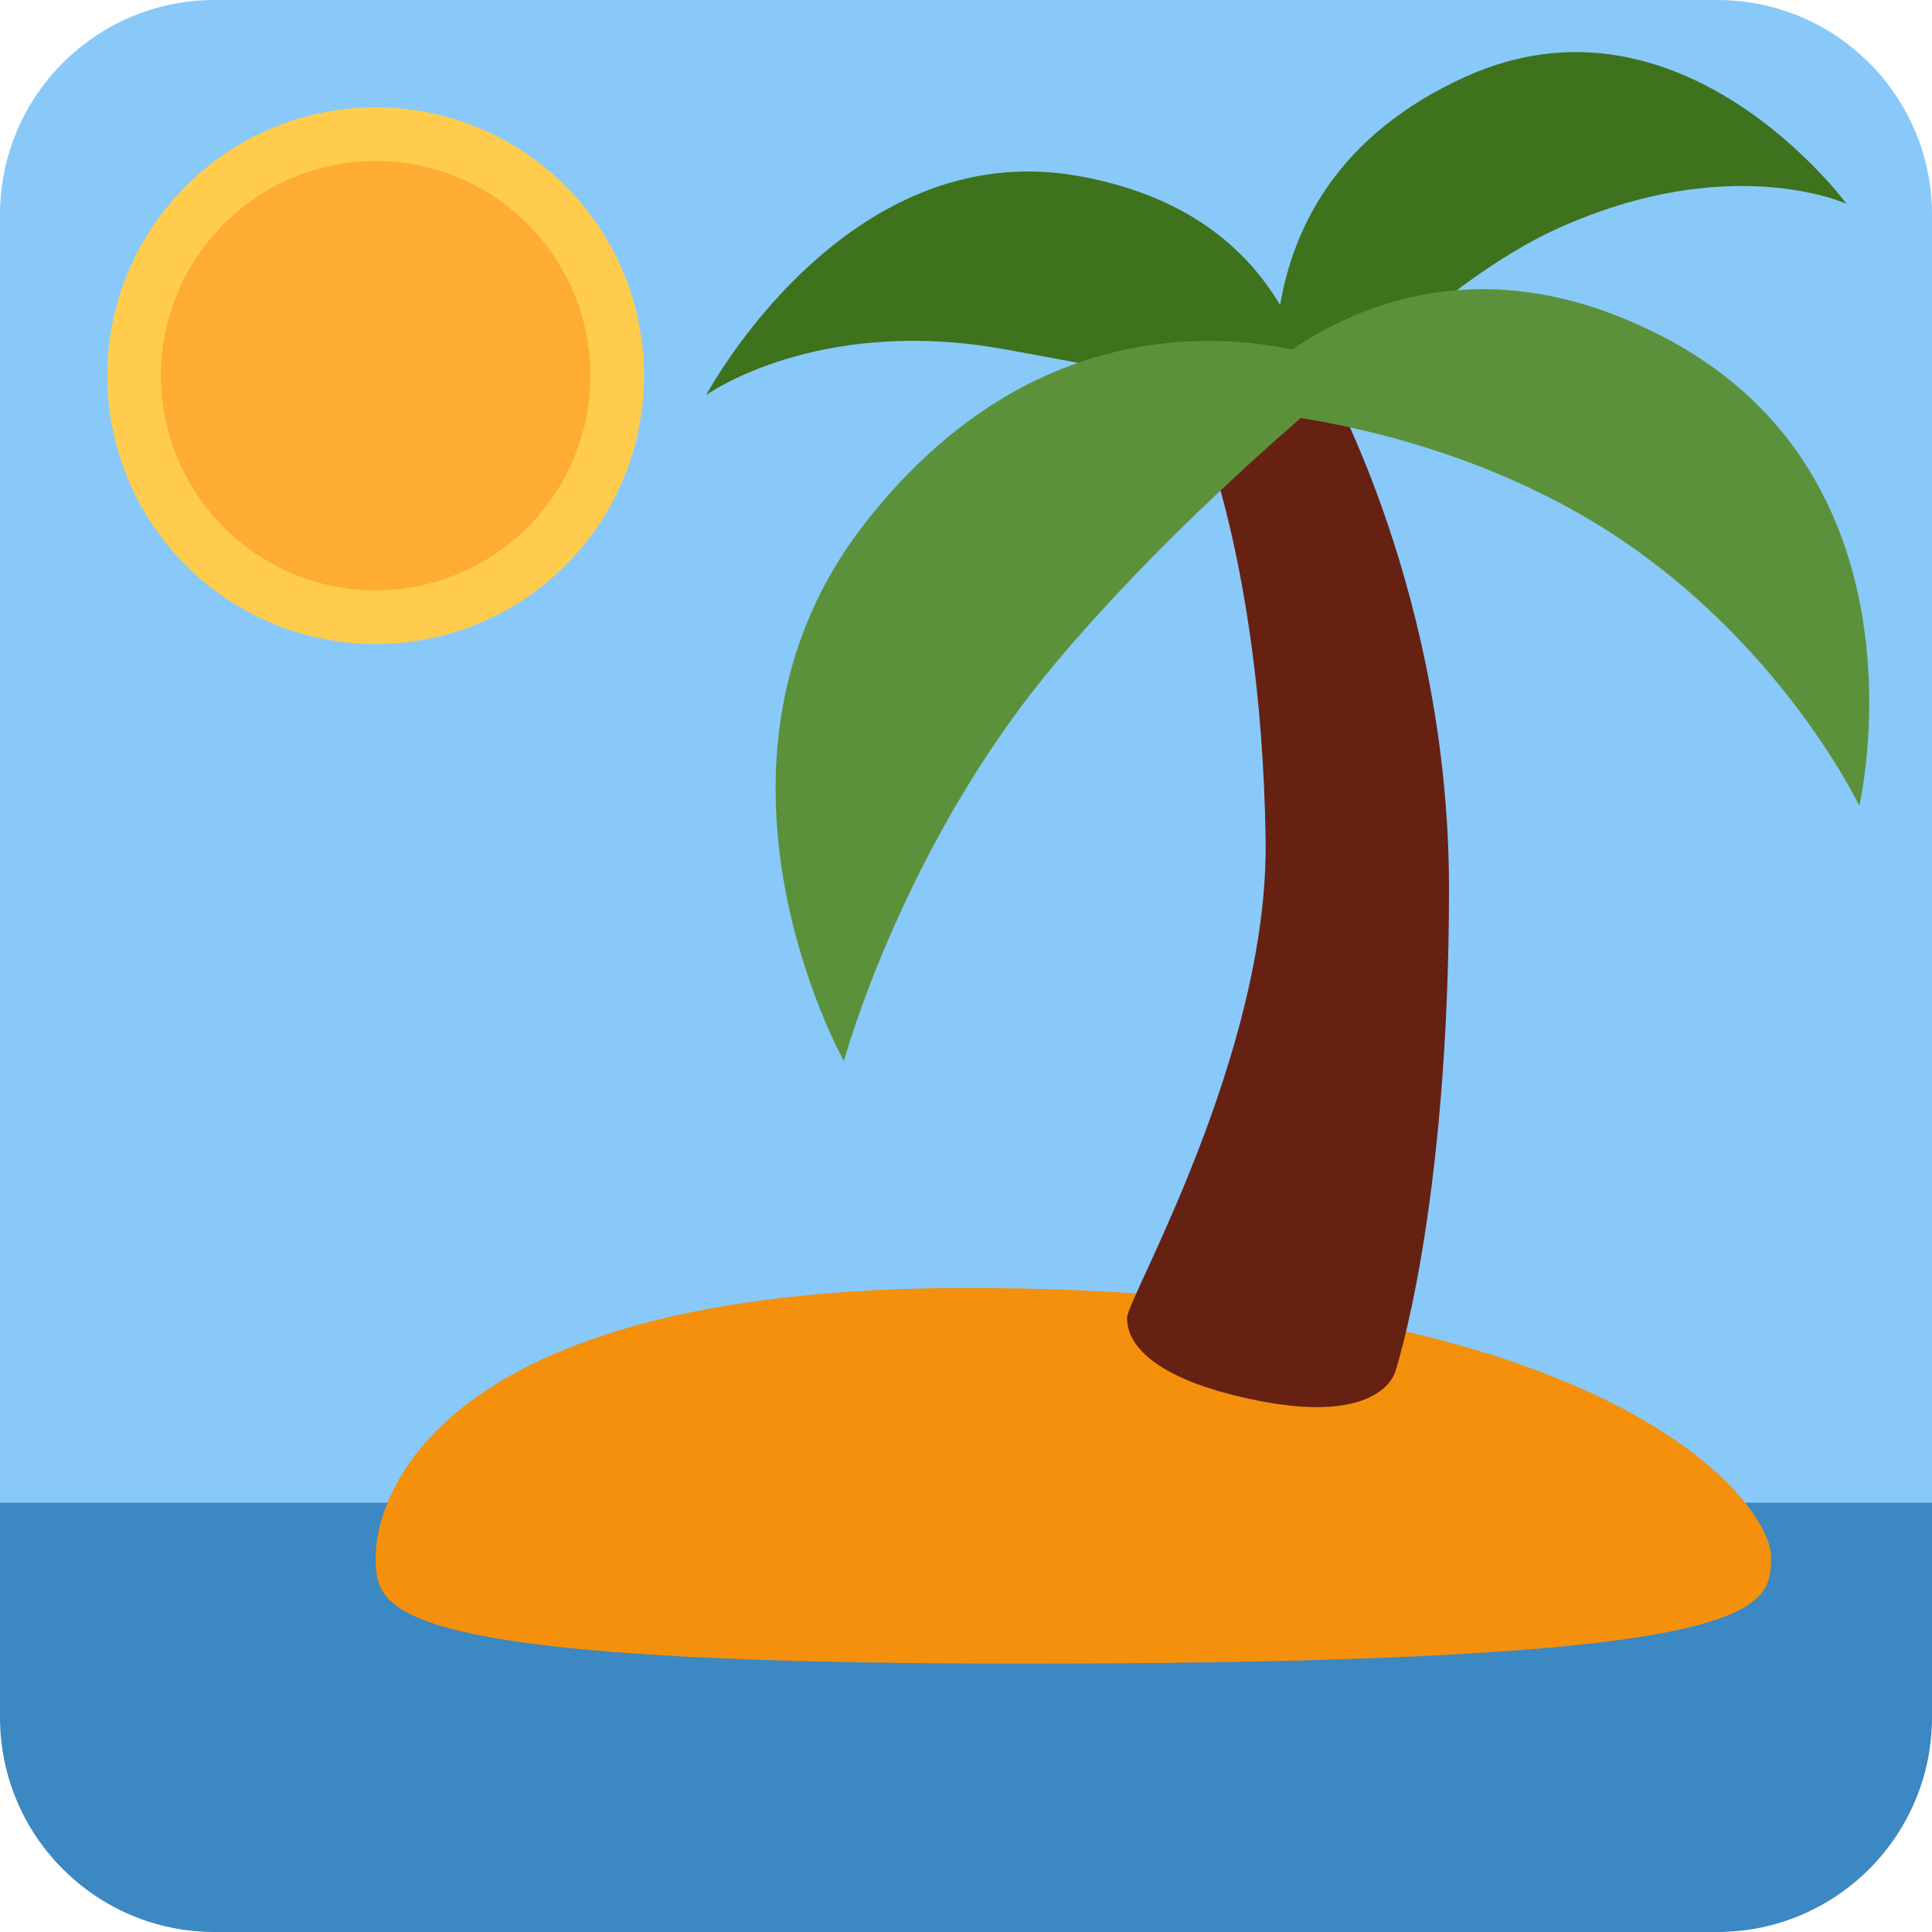
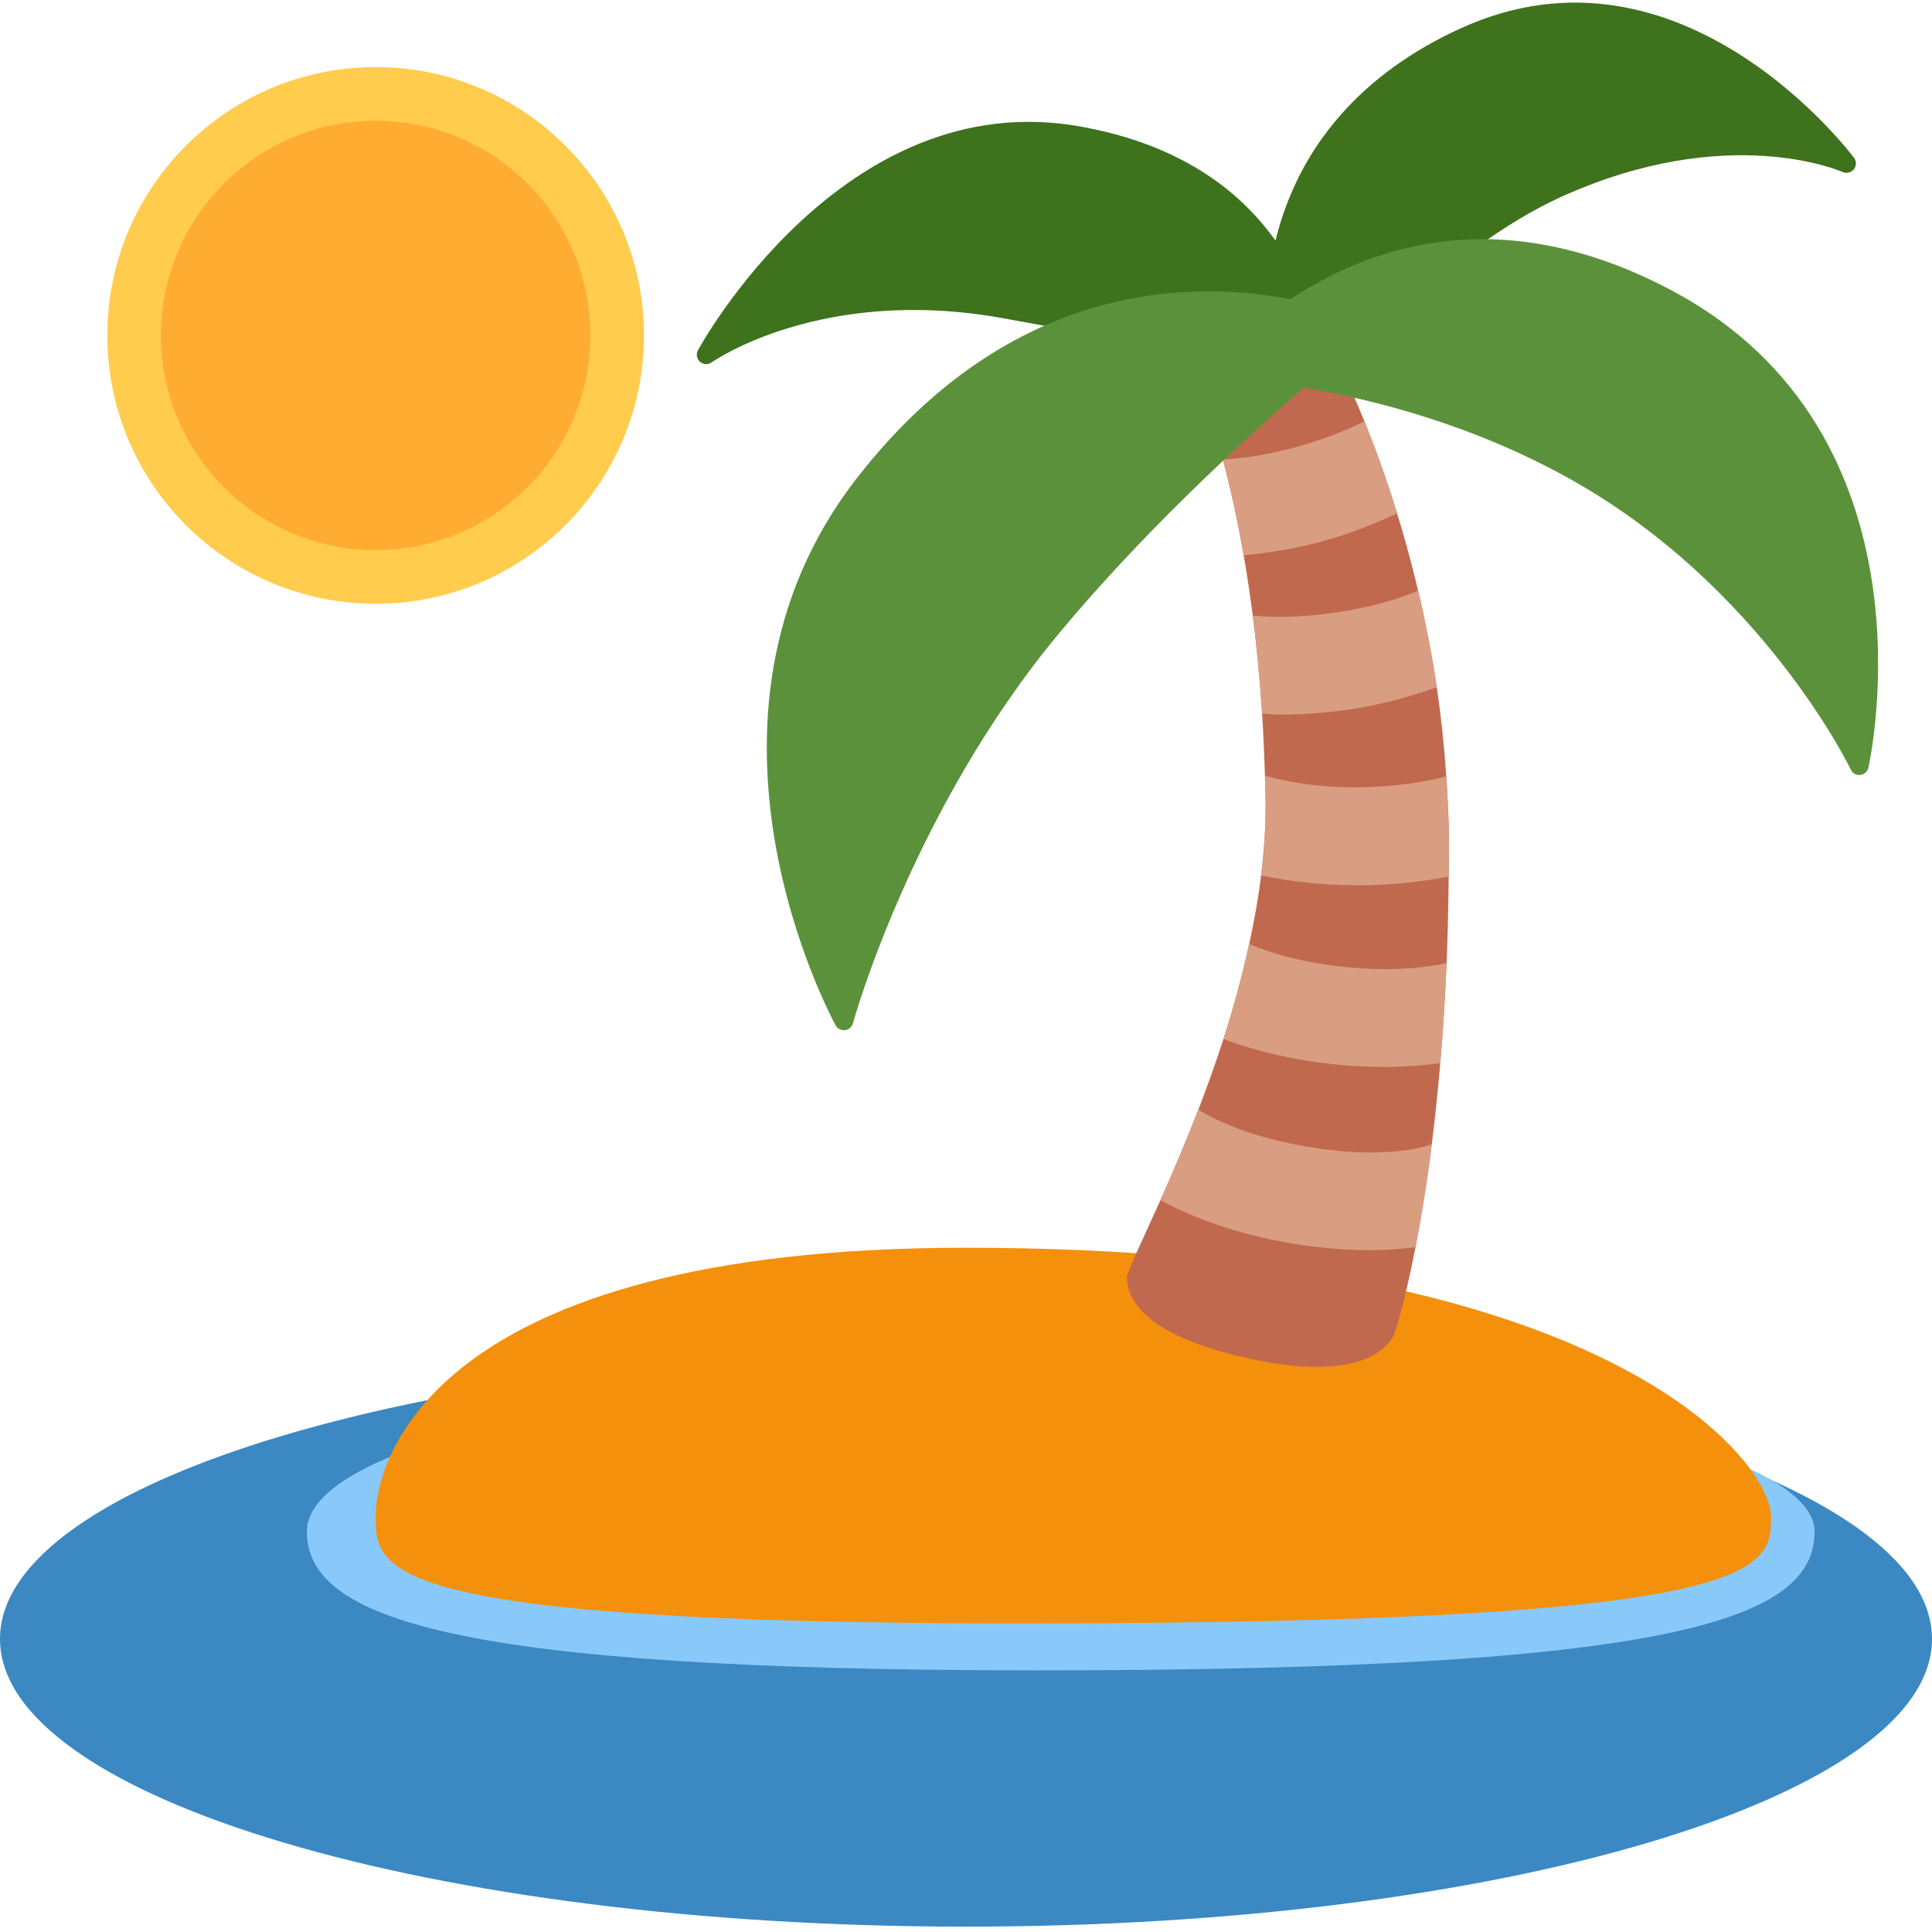
<svg xmlns="http://www.w3.org/2000/svg" viewBox="0 0 36 36">
-   <path fill="#88C9F9" d="M36 4c0-2.209-1.791-4-4-4H4C1.791 0 0 1.791 0 4v25h36V4z" />
-   <path fill="#3B88C3" d="M0 28v4c0 2.209 1.791 4 4 4h28c2.209 0 4-1.791 4-4v-4H0z" />
-   <path fill="#F4900C" d="M7 29c0-1 1-5 11-5 12 0 15 4 15 5s0 2-14 2C7 31 7 30 7 29z" />
-   <path fill="#3E721D" d="M27.308 1.43c-2.362 1.068-3.205 2.783-3.455 4.255-.635-1.071-1.761-2.05-3.76-2.406-4.352-.775-6.934 4.082-6.934 4.082s2.047-1.478 5.529-.858c3.48.62 5.876 1.22 5.876 1.22s2.302-2.489 4.457-3.464c3.222-1.457 5.386-.461 5.386-.461s-3.072-4.19-7.099-2.368z" />
-   <path fill="#662113" d="M21 24.556c0 .351.25 1.007 2 1.444 2.736.684 3-.444 3-.444s1-3 1-9c0-5.417-2.25-9.417-2.25-9.417l-2.583.333s1.333 2.75 1.416 8.167C23.645 19.64 21 24.205 21 24.556z" />
-   <path fill="#5C913B" d="M31.047 6.306c-3.158-1.668-5.587-.731-6.964.205-1.768-.36-5.122-.406-7.971 3.245-3.494 4.479-.387 10.016-.387 10.016s1.075-3.965 3.877-7.336c1.573-1.892 3.471-3.635 4.636-4.647 1.265.204 3.199.669 5.106 1.735 3.668 2.051 5.301 5.491 5.301 5.491s1.42-6.059-3.598-8.709z" />
-   <circle fill="#FFCC4D" cx="7" cy="7" r="5" />
-   <circle fill="#FFAC33" cx="7" cy="7" r="4" />
+   <ellipse fill="#3B88C3" cx="18" cy="30.54" rx="18" ry="5.36" />
+   <path fill="#88C9F9" d="M33.812 28.538c0 1.616-2.5 2.587-14.482 2.587-10.925 0-13.612-.971-13.612-2.587s5.683-2.926 13.612-2.926 14.482 1.31 14.482 2.926z" />
+   <path fill="#F4900C" d="M7 28.25c0-1 1-5 11-5 12 0 15 4 15 5s0 2-14 2c-12 0-12-1-12-2z" />
+   <circle fill="#FFCC4D" cx="7" cy="6.25" r="5" />
+   <circle fill="#FFAC33" cx="7" cy="6.25" r="4" />
+   <path fill="#C1694F" d="M26.949 14.467c-.039-.575-.098-1.131-.177-1.662-.095-.636-.214-1.235-.347-1.797-.122-.517-.255-.999-.392-1.442-.205-.666-.417-1.243-.609-1.716-.377-.929-.674-1.46-.674-1.46l-2.583.333s.298.622.621 1.841c.131.495.265 1.09.386 1.784.061.351.118.724.17 1.125.072.558.131 1.167.173 1.823.024.37.041.756.053 1.158.004.146.011.287.013.437.007.469-.026.946-.084 1.422-.053.429-.13.856-.223 1.279-.133.606-.296 1.202-.479 1.77-.149.46-.308.901-.468 1.316-.246.637-.493 1.209-.707 1.687-.358.798-.622 1.33-.622 1.441 0 .351.25 1.007 2 1.444 2.736.684 3-.444 3-.444s.174-.528.376-1.567c.1-.513.206-1.147.303-1.915.058-.459.112-.964.158-1.513.049-.572.089-1.192.118-1.863.021-.508.034-1.051.039-1.615.002-.176.006-.346.006-.527 0-.459-.021-.903-.051-1.339z" />
+   <path fill="#D99E82" d="M24.324 21.362c-1.003-.175-1.643-.467-1.994-.686-.246.637-.493 1.209-.707 1.687.655.356 1.487.64 2.389.796.521.091 1.038.136 1.523.136.296 0 .574-.023.841-.057.1-.513.206-1.147.303-1.915-.318.113-1.107.257-2.355.039zm.758-3.342c-.782-.077-1.383-.249-1.805-.43-.133.606-.296 1.202-.479 1.77.618.233 1.345.401 2.106.476.307.03.611.045.908.045.359 0 .7-.028 1.026-.071.049-.572.089-1.192.118-1.863-.45.098-1.08.152-1.874.073zm.221-1.524c.588 0 1.165-.059 1.692-.163.001-.176.005-.346.005-.527 0-.458-.021-.902-.051-1.339-.378.099-.919.194-1.682.205-.775-.003-1.32-.111-1.698-.219.004.146.011.287.013.437.007.469-.026.946-.084 1.422.545.115 1.148.181 1.76.184h.045zm-.178-3.273c.59-.085 1.137-.238 1.648-.418-.095-.636-.214-1.235-.347-1.797-.354.146-.857.308-1.56.409-.651.094-1.147.088-1.522.055.072.558.131 1.167.173 1.823.109.004.207.021.319.021.42 0 .857-.031 1.289-.093zm.909-3.658c-.206-.665-.418-1.242-.61-1.715-.317.159-.718.326-1.242.471-.568.158-1.027.221-1.395.243.131.495.265 1.09.386 1.784.487-.049.989-.128 1.497-.269.486-.135.937-.316 1.364-.514z" />
+   <path fill="#3E721D" d="M34.549 2.943c-.032-.042-3.202-4.283-7.313-2.423-1.847.835-3.038 2.2-3.469 3.963-.804-1.125-2.026-1.839-3.644-2.127-4.421-.788-7.092 4.123-7.118 4.172-.039.072-.022.16.039.214.062.053.151.057.217.01.02-.015 2.037-1.427 5.396-.828 3.433.611 5.84 1.211 5.864 1.217.015.003.028.005.043.005.048 0 .095-.02.129-.056.022-.024 2.303-2.475 4.4-3.423 3.104-1.404 5.221-.472 5.24-.462.072.033.158.013.209-.049.051-.061.054-.148.007-.213z" />
+   <path fill="#5C913B" d="M31.129 5.401c-3.134-1.655-5.57-.831-7.083.174-1.813-.351-5.201-.357-8.072 3.324-3.525 4.518-.433 10.152-.402 10.209.031.056.09.089.153.089l.021-.001c.071-.009.129-.06.147-.128.011-.039 1.097-3.967 3.843-7.27 1.501-1.805 3.293-3.474 4.554-4.573 1.27.211 3.136.678 4.969 1.702 3.573 1.998 5.212 5.379 5.228 5.413.032.066.101.112.177.099.074-.008.135-.062.151-.134.014-.063 1.392-6.222-3.686-8.904z" />
</svg>
